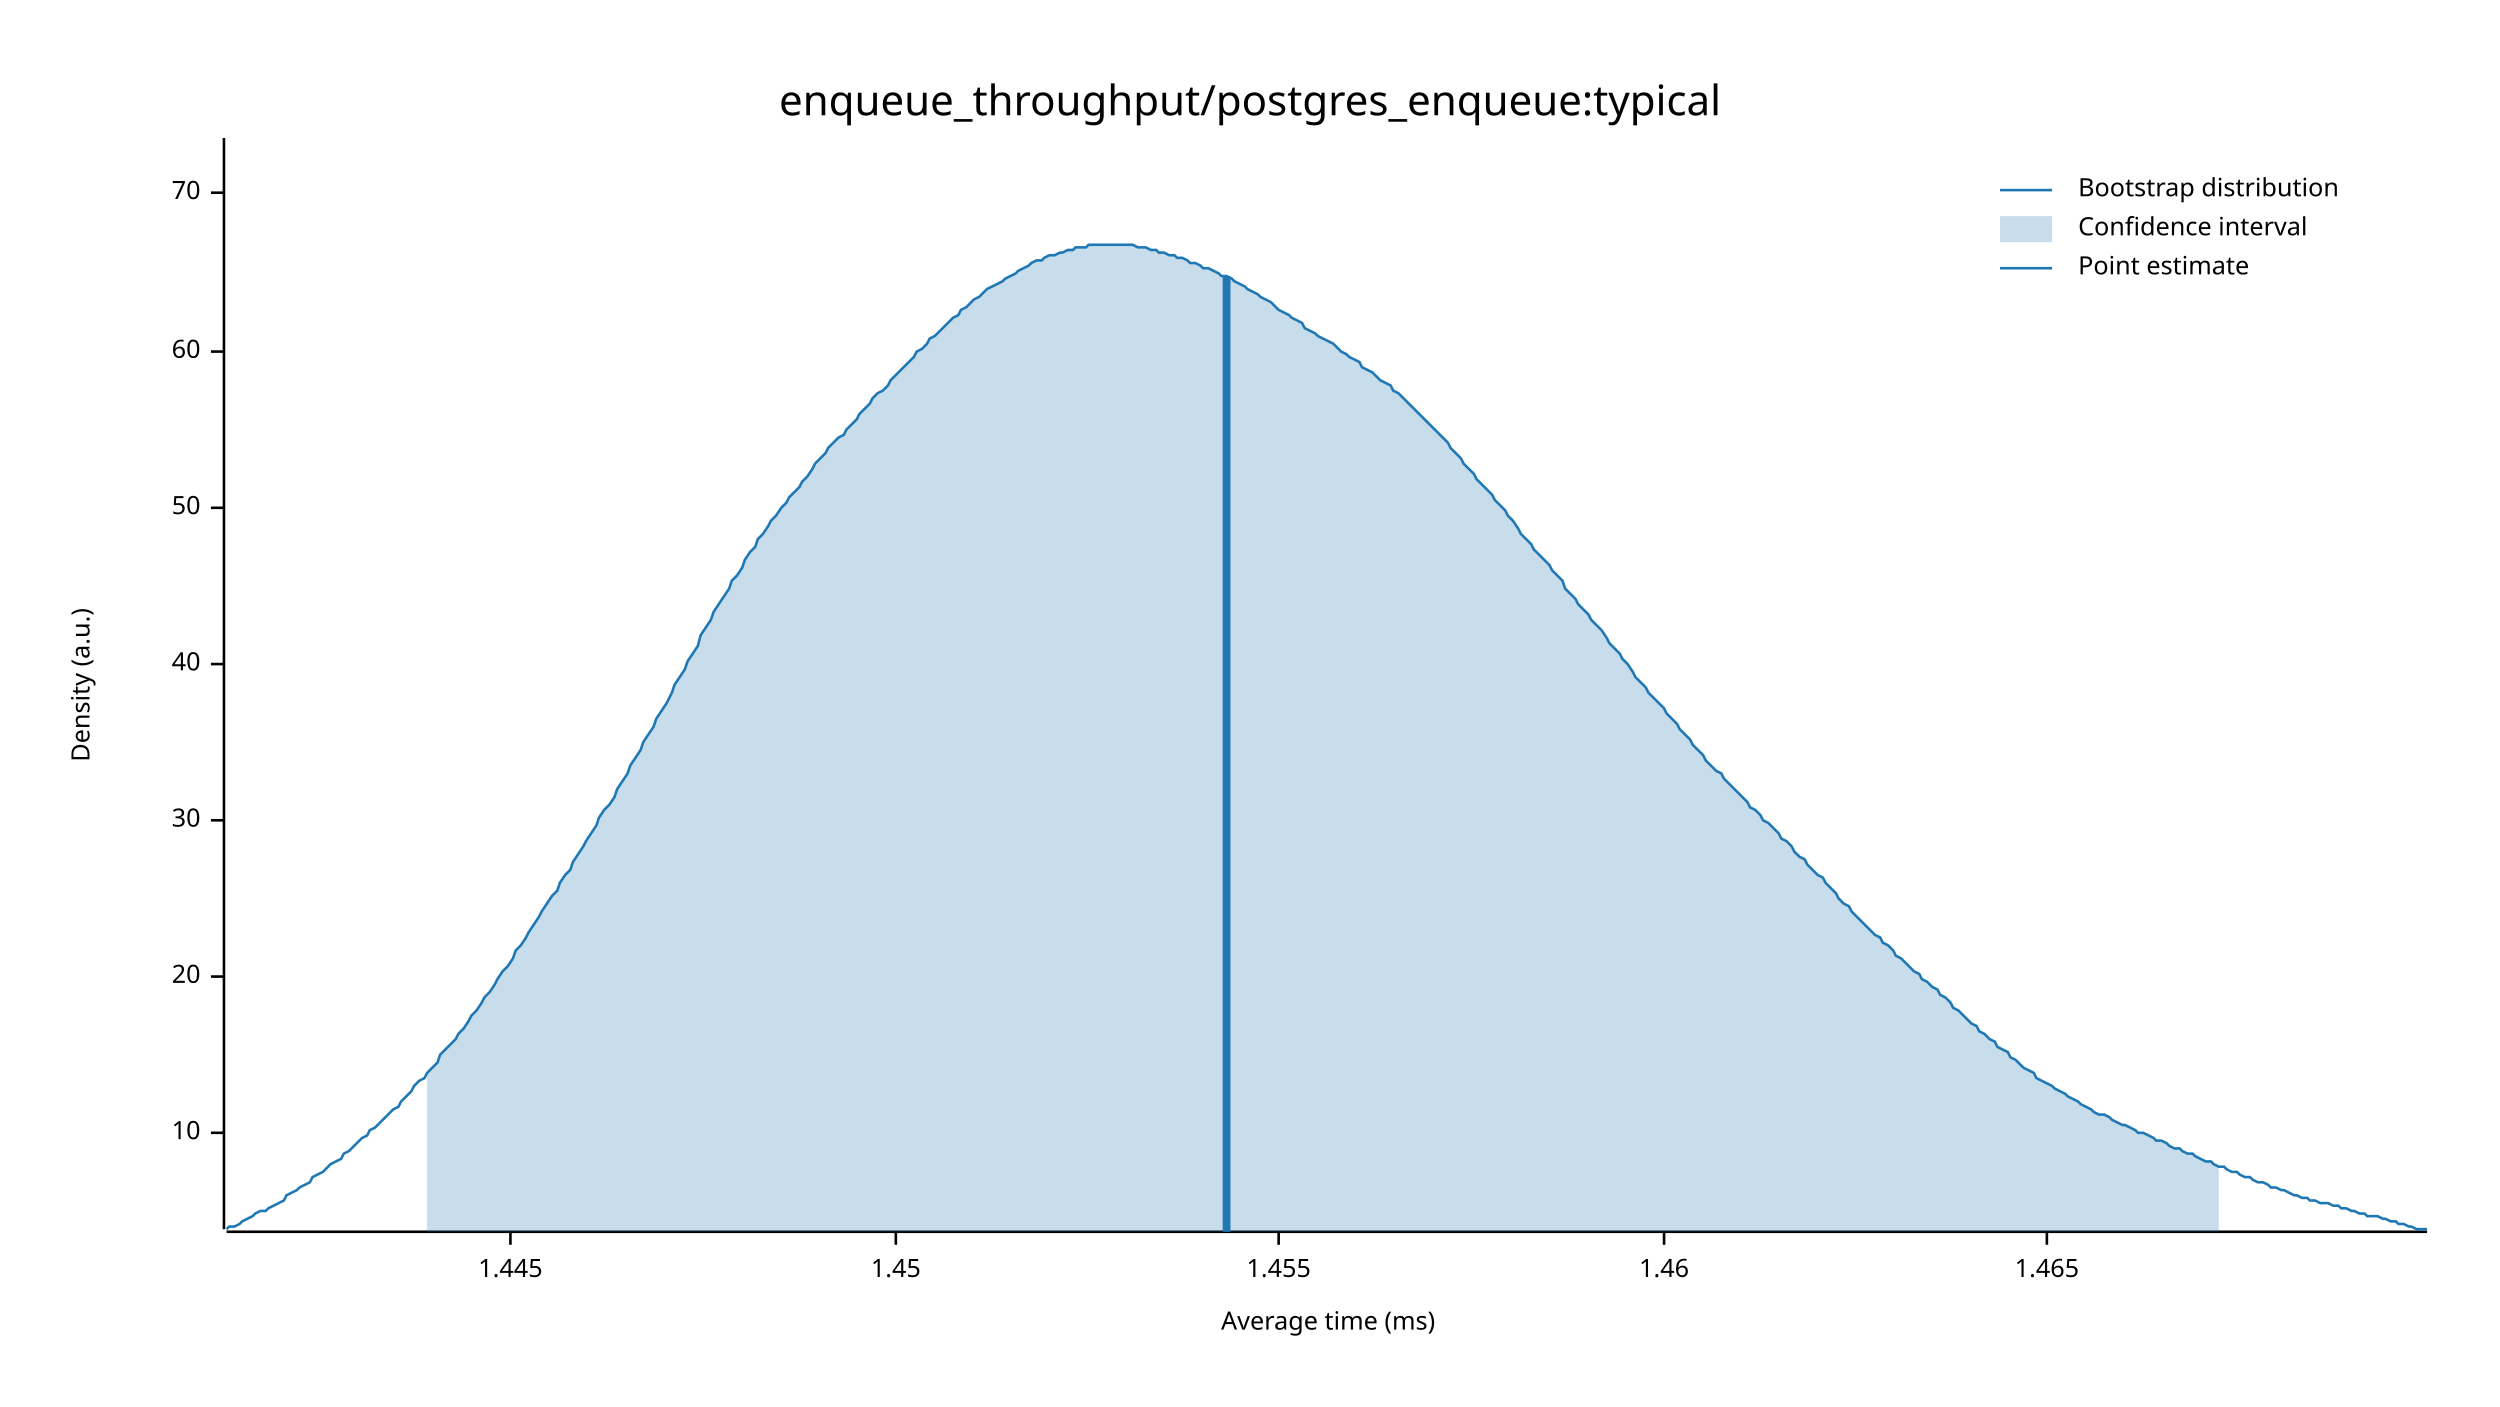
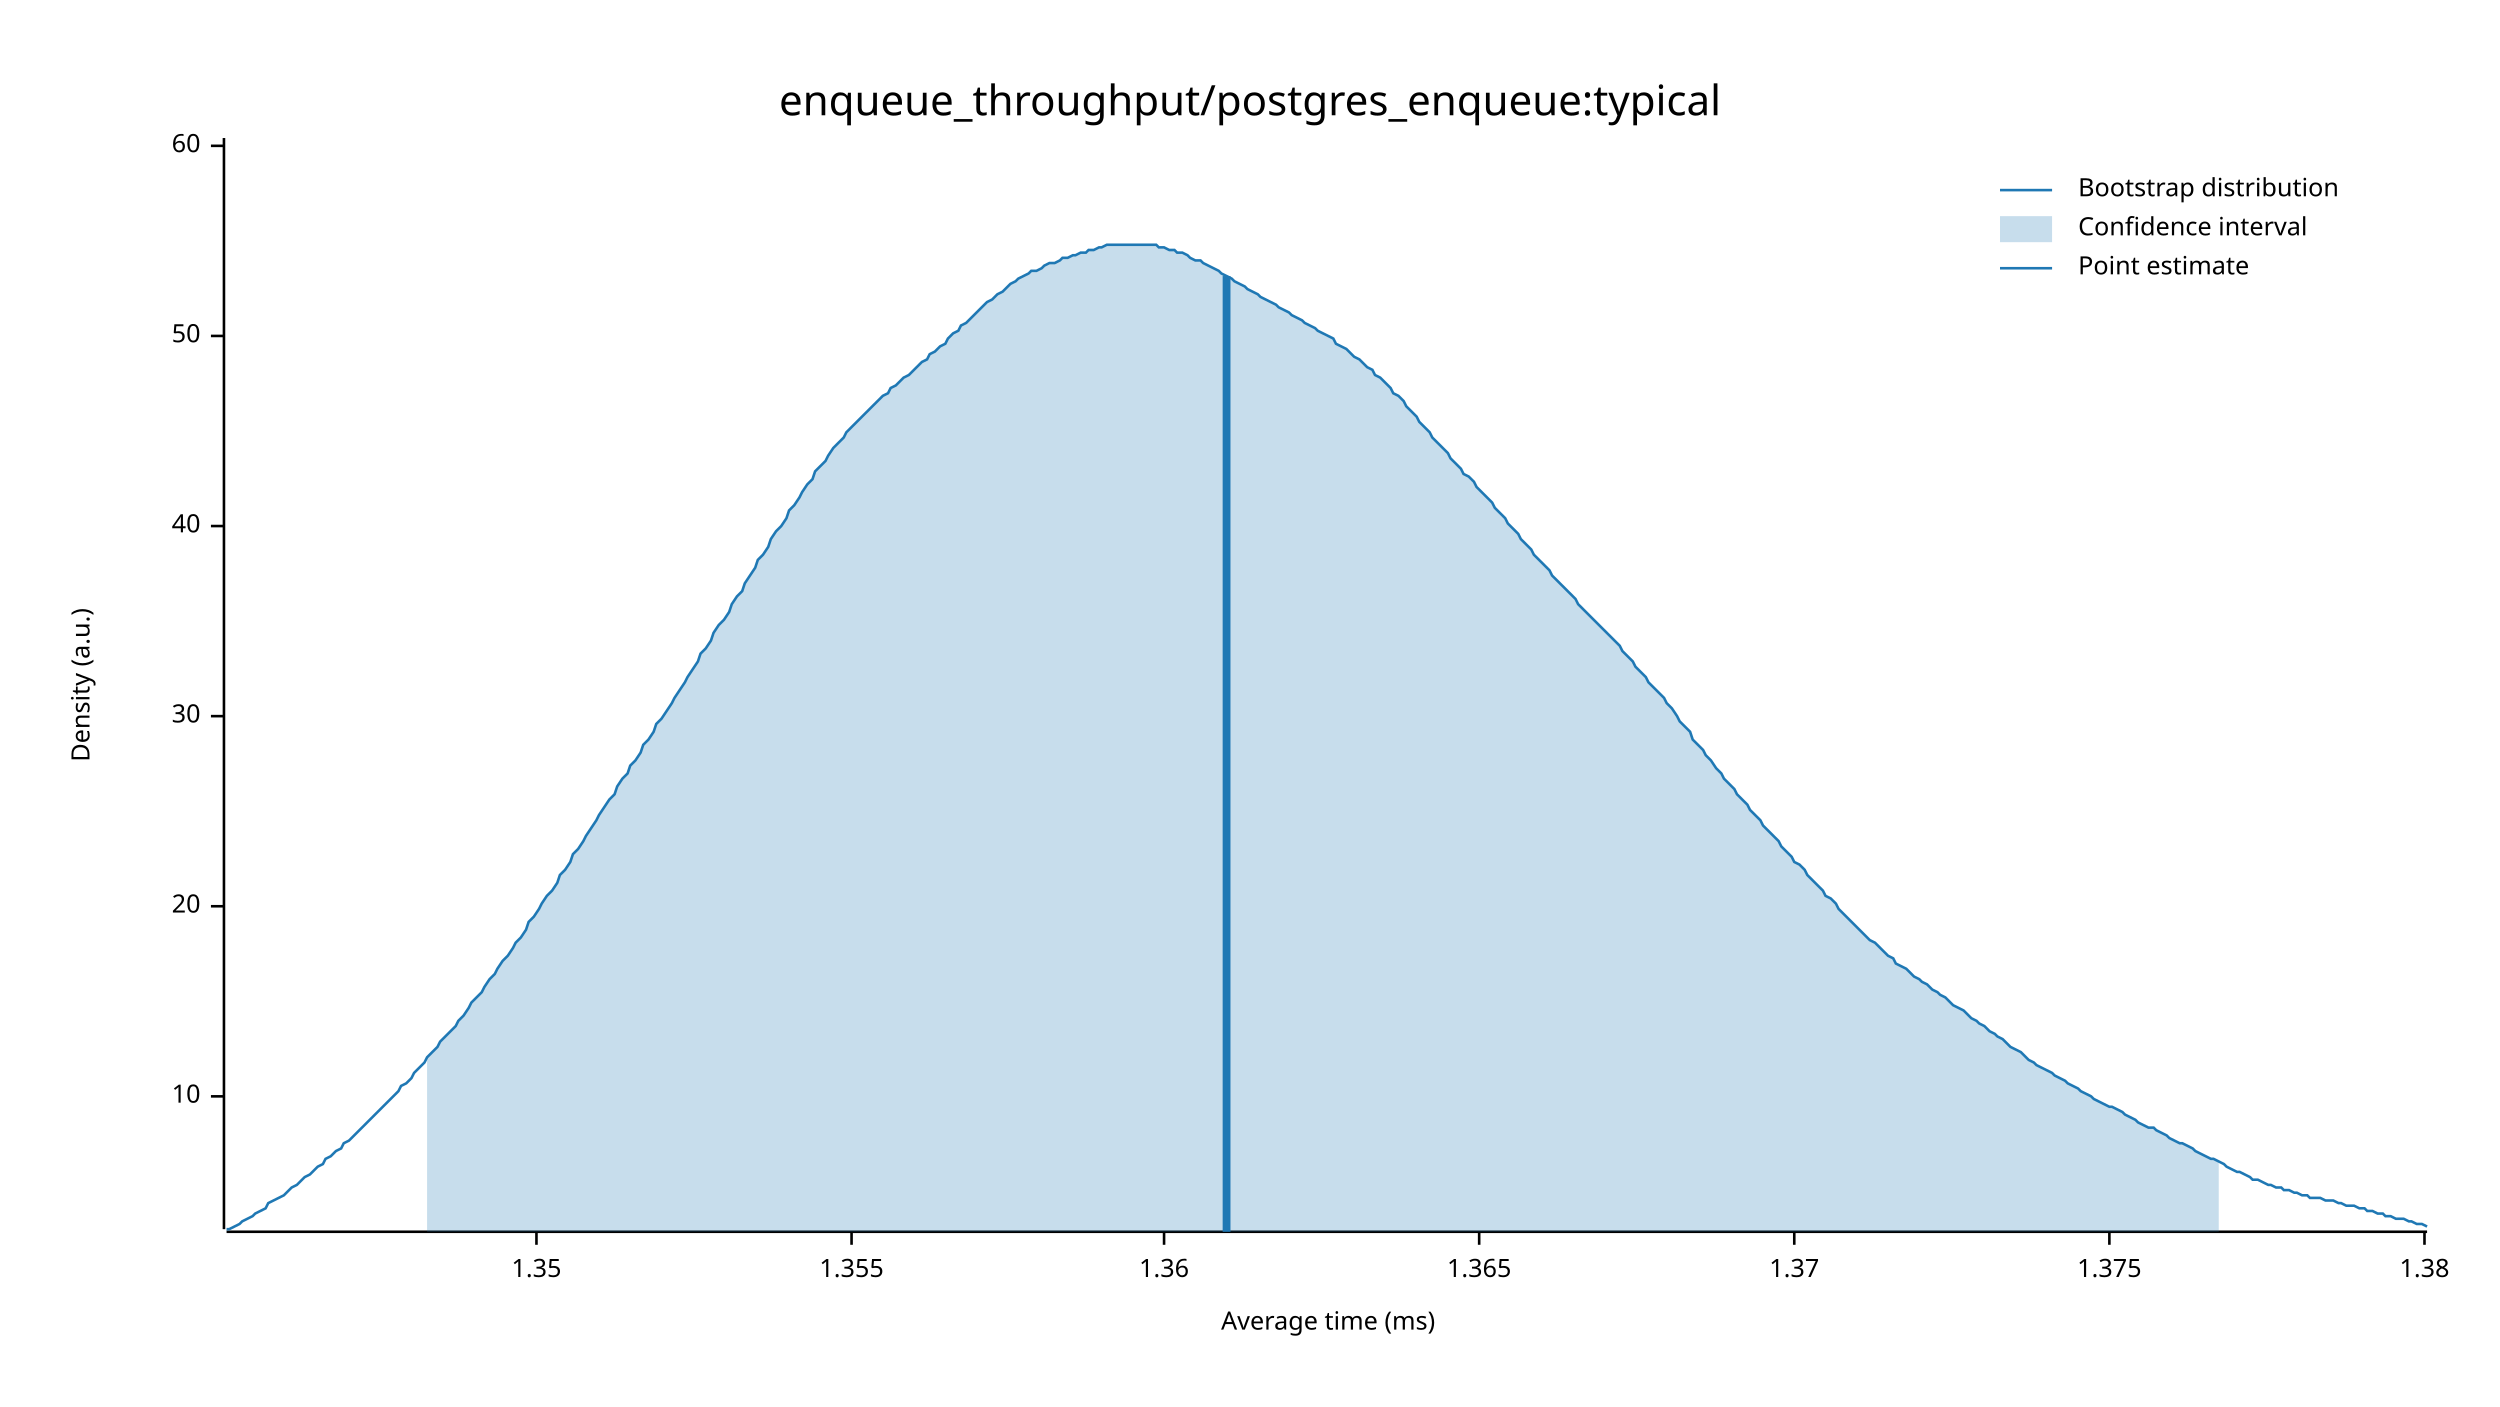
<svg xmlns="http://www.w3.org/2000/svg" width="960" height="540" viewBox="0 0 960 540">
  <text x="480" y="32" dy="0.76em" text-anchor="middle" font-family="sans-serif" font-size="16.129" opacity="1" fill="#000000">
enqueue_throughput/postgres_enqueue:typical
</text>
  <text x="27" y="263" dy="0.76em" text-anchor="middle" font-family="sans-serif" font-size="9.677" opacity="1" fill="#000000" transform="rotate(270, 27, 263)">
Density (a.u.)
</text>
  <text x="510" y="513" dy="-0.5ex" text-anchor="middle" font-family="sans-serif" font-size="9.677" opacity="1" fill="#000000">
Average time (ms)
</text>
  <polyline fill="none" opacity="1" stroke="#000000" stroke-width="1" points="86,53 86,472 " />
-   <text x="77" y="435" dy="0.5ex" text-anchor="end" font-family="sans-serif" font-size="9.677" opacity="1" fill="#000000">
+   <text x="77" y="421" dy="0.5ex" text-anchor="end" font-family="sans-serif" font-size="9.677" opacity="1" fill="#000000">
10
</text>
-   <polyline fill="none" opacity="1" stroke="#000000" stroke-width="1" points="81,435 86,435 " />
-   <text x="77" y="375" dy="0.5ex" text-anchor="end" font-family="sans-serif" font-size="9.677" opacity="1" fill="#000000">
+   <polyline fill="none" opacity="1" stroke="#000000" stroke-width="1" points="81,421 86,421 " />
+   <text x="77" y="348" dy="0.5ex" text-anchor="end" font-family="sans-serif" font-size="9.677" opacity="1" fill="#000000">
20
</text>
-   <polyline fill="none" opacity="1" stroke="#000000" stroke-width="1" points="81,375 86,375 " />
-   <text x="77" y="315" dy="0.5ex" text-anchor="end" font-family="sans-serif" font-size="9.677" opacity="1" fill="#000000">
+   <polyline fill="none" opacity="1" stroke="#000000" stroke-width="1" points="81,348 86,348 " />
+   <text x="77" y="275" dy="0.5ex" text-anchor="end" font-family="sans-serif" font-size="9.677" opacity="1" fill="#000000">
30
</text>
-   <polyline fill="none" opacity="1" stroke="#000000" stroke-width="1" points="81,315 86,315 " />
-   <text x="77" y="255" dy="0.5ex" text-anchor="end" font-family="sans-serif" font-size="9.677" opacity="1" fill="#000000">
+   <polyline fill="none" opacity="1" stroke="#000000" stroke-width="1" points="81,275 86,275 " />
+   <text x="77" y="202" dy="0.5ex" text-anchor="end" font-family="sans-serif" font-size="9.677" opacity="1" fill="#000000">
40
</text>
-   <polyline fill="none" opacity="1" stroke="#000000" stroke-width="1" points="81,255 86,255 " />
-   <text x="77" y="195" dy="0.5ex" text-anchor="end" font-family="sans-serif" font-size="9.677" opacity="1" fill="#000000">
+   <polyline fill="none" opacity="1" stroke="#000000" stroke-width="1" points="81,202 86,202 " />
+   <text x="77" y="129" dy="0.5ex" text-anchor="end" font-family="sans-serif" font-size="9.677" opacity="1" fill="#000000">
50
</text>
-   <polyline fill="none" opacity="1" stroke="#000000" stroke-width="1" points="81,195 86,195 " />
-   <text x="77" y="135" dy="0.5ex" text-anchor="end" font-family="sans-serif" font-size="9.677" opacity="1" fill="#000000">
+   <polyline fill="none" opacity="1" stroke="#000000" stroke-width="1" points="81,129 86,129 " />
+   <text x="77" y="56" dy="0.5ex" text-anchor="end" font-family="sans-serif" font-size="9.677" opacity="1" fill="#000000">
60
</text>
-   <polyline fill="none" opacity="1" stroke="#000000" stroke-width="1" points="81,135 86,135 " />
-   <text x="77" y="74" dy="0.5ex" text-anchor="end" font-family="sans-serif" font-size="9.677" opacity="1" fill="#000000">
- 70
+   <polyline fill="none" opacity="1" stroke="#000000" stroke-width="1" points="81,56 86,56 " />
+   <polyline fill="none" opacity="1" stroke="#000000" stroke-width="1" points="87,473 932,473 " />
+   <text x="206" y="483" dy="0.76em" text-anchor="middle" font-family="sans-serif" font-size="9.677" opacity="1" fill="#000000">
+ 1.35
</text>
-   <polyline fill="none" opacity="1" stroke="#000000" stroke-width="1" points="81,74 86,74 " />
-   <polyline fill="none" opacity="1" stroke="#000000" stroke-width="1" points="87,473 932,473 " />
-   <text x="196" y="483" dy="0.76em" text-anchor="middle" font-family="sans-serif" font-size="9.677" opacity="1" fill="#000000">
- 1.445
+   <polyline fill="none" opacity="1" stroke="#000000" stroke-width="1" points="206,473 206,478 " />
+   <text x="327" y="483" dy="0.76em" text-anchor="middle" font-family="sans-serif" font-size="9.677" opacity="1" fill="#000000">
+ 1.355
</text>
-   <polyline fill="none" opacity="1" stroke="#000000" stroke-width="1" points="196,473 196,478 " />
-   <text x="344" y="483" dy="0.76em" text-anchor="middle" font-family="sans-serif" font-size="9.677" opacity="1" fill="#000000">
- 1.45
+   <polyline fill="none" opacity="1" stroke="#000000" stroke-width="1" points="327,473 327,478 " />
+   <text x="447" y="483" dy="0.76em" text-anchor="middle" font-family="sans-serif" font-size="9.677" opacity="1" fill="#000000">
+ 1.36
</text>
-   <polyline fill="none" opacity="1" stroke="#000000" stroke-width="1" points="344,473 344,478 " />
-   <text x="491" y="483" dy="0.76em" text-anchor="middle" font-family="sans-serif" font-size="9.677" opacity="1" fill="#000000">
- 1.455
+   <polyline fill="none" opacity="1" stroke="#000000" stroke-width="1" points="447,473 447,478 " />
+   <text x="568" y="483" dy="0.76em" text-anchor="middle" font-family="sans-serif" font-size="9.677" opacity="1" fill="#000000">
+ 1.365
</text>
-   <polyline fill="none" opacity="1" stroke="#000000" stroke-width="1" points="491,473 491,478 " />
-   <text x="639" y="483" dy="0.76em" text-anchor="middle" font-family="sans-serif" font-size="9.677" opacity="1" fill="#000000">
- 1.46
+   <polyline fill="none" opacity="1" stroke="#000000" stroke-width="1" points="568,473 568,478 " />
+   <text x="689" y="483" dy="0.76em" text-anchor="middle" font-family="sans-serif" font-size="9.677" opacity="1" fill="#000000">
+ 1.37
</text>
-   <polyline fill="none" opacity="1" stroke="#000000" stroke-width="1" points="639,473 639,478 " />
-   <text x="786" y="483" dy="0.76em" text-anchor="middle" font-family="sans-serif" font-size="9.677" opacity="1" fill="#000000">
- 1.465
+   <polyline fill="none" opacity="1" stroke="#000000" stroke-width="1" points="689,473 689,478 " />
+   <text x="810" y="483" dy="0.76em" text-anchor="middle" font-family="sans-serif" font-size="9.677" opacity="1" fill="#000000">
+ 1.375
</text>
-   <polyline fill="none" opacity="1" stroke="#000000" stroke-width="1" points="786,473 786,478 " />
-   <polyline fill="none" opacity="1" stroke="#1F78B4" stroke-width="1" points="87,472 88,471 90,471 92,470 93,469 95,468 97,467 98,466 100,465 102,465 103,464 105,463 107,462 109,461 110,459 112,458 114,457 115,456 117,455 119,454 120,452 122,451 124,450 125,449 127,447 129,446 131,445 132,443 134,442 136,440 137,439 139,437 141,436 142,434 144,433 146,431 147,430 149,428 151,426 153,425 154,423 156,421 158,419 159,417 161,415 163,414 164,412 166,410 168,408 169,405 171,403 173,401 175,399 176,397 178,395 180,392 181,390 183,388 185,385 186,383 188,381 190,378 191,376 193,373 195,371 197,368 198,365 200,363 202,360 203,358 205,355 207,352 208,350 210,347 212,344 214,342 215,339 217,336 219,334 220,331 222,328 224,325 225,323 227,320 229,317 230,314 232,311 234,309 236,306 237,303 239,300 241,297 242,294 244,291 246,288 247,285 249,282 251,279 252,276 254,273 256,270 258,266 259,263 261,260 263,257 264,254 266,251 268,248 269,244 271,241 273,238 274,235 276,232 278,229 280,226 281,223 283,221 285,218 286,215 288,212 290,210 291,207 293,205 295,202 296,200 298,198 300,195 302,193 303,191 305,189 307,187 308,185 310,183 312,180 313,178 315,176 317,174 318,172 320,170 322,168 324,167 325,165 327,163 329,161 330,159 332,157 334,155 335,153 337,151 339,150 341,148 342,146 344,144 346,142 347,141 349,139 351,137 352,135 354,134 356,132 357,130 359,129 361,127 363,125 364,124 366,122 368,121 369,119 371,118 373,116 374,115 376,114 378,112 379,111 381,110 383,109 385,108 386,107 388,106 390,105 391,104 393,103 395,102 396,101 398,100 400,100 401,99 403,98 405,98 407,97 408,97 410,96 412,96 413,95 415,95 417,95 418,94 420,94 422,94 423,94 425,94 427,94 429,94 430,94 432,94 434,94 435,94 437,95 439,95 440,95 442,96 444,96 445,97 447,97 449,98 451,98 452,99 454,99 456,100 457,101 459,101 461,102 462,103 464,103 466,104 468,105 469,106 471,106 473,107 474,108 476,109 478,110 479,111 481,112 483,113 484,114 486,115 488,116 490,118 491,119 493,120 495,121 496,122 498,123 500,124 501,126 503,127 505,128 506,129 508,130 510,131 512,132 513,133 515,135 517,136 518,137 520,138 522,139 523,141 525,142 527,143 528,144 530,146 532,147 534,148 535,150 537,151 539,153 540,154 542,156 544,158 545,159 547,161 549,163 550,164 552,166 554,168 556,170 557,172 559,174 561,176 562,178 564,180 566,182 567,184 569,186 571,188 573,190 574,192 576,194 578,196 579,198 581,200 583,203 584,205 586,207 588,209 589,211 591,213 593,215 595,217 596,219 598,221 600,223 601,226 603,228 605,230 606,232 608,234 610,236 611,238 613,240 615,242 617,245 618,247 620,249 622,251 623,253 625,255 627,258 628,260 630,262 632,264 633,266 635,268 637,270 639,272 640,274 642,276 644,278 645,280 647,282 649,284 650,286 652,288 654,290 655,292 657,294 659,296 661,297 662,299 664,301 666,303 667,304 669,306 671,308 672,310 674,311 676,313 677,315 679,316 681,318 683,320 684,322 686,323 688,325 689,327 691,329 693,330 694,332 696,334 698,336 700,337 701,339 703,341 705,343 706,345 708,347 710,348 711,350 713,352 715,354 716,355 718,357 720,359 722,360 723,362 725,363 727,365 728,367 730,368 732,370 733,371 735,373 737,374 738,376 740,377 742,379 744,380 745,382 747,383 749,385 750,387 752,388 754,390 755,391 757,393 759,394 760,396 762,397 764,399 766,400 767,402 769,403 771,404 772,406 774,407 776,409 777,410 779,411 781,412 782,414 784,415 786,416 788,417 789,418 791,419 793,420 794,421 796,422 798,423 799,424 801,425 803,426 804,427 806,428 808,428 810,429 811,430 813,431 815,432 816,432 818,433 820,434 821,435 823,435 825,436 827,437 828,438 830,438 832,439 833,440 835,441 837,441 838,442 840,443 842,443 843,444 845,445 847,446 849,446 850,447 852,448 854,448 855,449 857,450 859,450 860,451 862,452 864,452 865,453 867,454 869,454 871,455 872,456 874,456 876,457 877,457 879,458 881,459 882,459 884,460 886,460 887,461 889,461 891,462 893,462 894,462 896,463 898,463 899,464 901,464 903,465 904,465 906,466 908,466 909,467 911,467 913,467 915,468 916,468 918,469 920,469 921,470 923,470 925,471 926,471 928,472 930,472 932,472 " />
-   <polygon opacity="0.25" fill="#1F78B4" points="164,412 166,410 168,408 169,405 171,403 173,401 175,399 176,397 178,395 180,392 181,390 183,388 185,385 186,383 188,381 190,378 191,376 193,373 195,371 197,368 198,365 200,363 202,360 203,358 205,355 207,352 208,350 210,347 212,344 214,342 215,339 217,336 219,334 220,331 222,328 224,325 225,323 227,320 229,317 230,314 232,311 234,309 236,306 237,303 239,300 241,297 242,294 244,291 246,288 247,285 249,282 251,279 252,276 254,273 256,270 258,266 259,263 261,260 263,257 264,254 266,251 268,248 269,244 271,241 273,238 274,235 276,232 278,229 280,226 281,223 283,221 285,218 286,215 288,212 290,210 291,207 293,205 295,202 296,200 298,198 300,195 302,193 303,191 305,189 307,187 308,185 310,183 312,180 313,178 315,176 317,174 318,172 320,170 322,168 324,167 325,165 327,163 329,161 330,159 332,157 334,155 335,153 337,151 339,150 341,148 342,146 344,144 346,142 347,141 349,139 351,137 352,135 354,134 356,132 357,130 359,129 361,127 363,125 364,124 366,122 368,121 369,119 371,118 373,116 374,115 376,114 378,112 379,111 381,110 383,109 385,108 386,107 388,106 390,105 391,104 393,103 395,102 396,101 398,100 400,100 401,99 403,98 405,98 407,97 408,97 410,96 412,96 413,95 415,95 417,95 418,94 420,94 422,94 423,94 425,94 427,94 429,94 430,94 432,94 434,94 435,94 437,95 439,95 440,95 442,96 444,96 445,97 447,97 449,98 451,98 452,99 454,99 456,100 457,101 459,101 461,102 462,103 464,103 466,104 468,105 469,106 471,106 473,107 474,108 476,109 478,110 479,111 481,112 483,113 484,114 486,115 488,116 490,118 491,119 493,120 495,121 496,122 498,123 500,124 501,126 503,127 505,128 506,129 508,130 510,131 512,132 513,133 515,135 517,136 518,137 520,138 522,139 523,141 525,142 527,143 528,144 530,146 532,147 534,148 535,150 537,151 539,153 540,154 542,156 544,158 545,159 547,161 549,163 550,164 552,166 554,168 556,170 557,172 559,174 561,176 562,178 564,180 566,182 567,184 569,186 571,188 573,190 574,192 576,194 578,196 579,198 581,200 583,203 584,205 586,207 588,209 589,211 591,213 593,215 595,217 596,219 598,221 600,223 601,226 603,228 605,230 606,232 608,234 610,236 611,238 613,240 615,242 617,245 618,247 620,249 622,251 623,253 625,255 627,258 628,260 630,262 632,264 633,266 635,268 637,270 639,272 640,274 642,276 644,278 645,280 647,282 649,284 650,286 652,288 654,290 655,292 657,294 659,296 661,297 662,299 664,301 666,303 667,304 669,306 671,308 672,310 674,311 676,313 677,315 679,316 681,318 683,320 684,322 686,323 688,325 689,327 691,329 693,330 694,332 696,334 698,336 700,337 701,339 703,341 705,343 706,345 708,347 710,348 711,350 713,352 715,354 716,355 718,357 720,359 722,360 723,362 725,363 727,365 728,367 730,368 732,370 733,371 735,373 737,374 738,376 740,377 742,379 744,380 745,382 747,383 749,385 750,387 752,388 754,390 755,391 757,393 759,394 760,396 762,397 764,399 766,400 767,402 769,403 771,404 772,406 774,407 776,409 777,410 779,411 781,412 782,414 784,415 786,416 788,417 789,418 791,419 793,420 794,421 796,422 798,423 799,424 801,425 803,426 804,427 806,428 808,428 810,429 811,430 813,431 815,432 816,432 818,433 820,434 821,435 823,435 825,436 827,437 828,438 830,438 832,439 833,440 835,441 837,441 838,442 840,443 842,443 843,444 845,445 847,446 849,446 850,447 852,448 852,473 164,473 " />
+   <polyline fill="none" opacity="1" stroke="#000000" stroke-width="1" points="810,473 810,478 " />
+   <text x="931" y="483" dy="0.76em" text-anchor="middle" font-family="sans-serif" font-size="9.677" opacity="1" fill="#000000">
+ 1.38
+ </text>
+   <polyline fill="none" opacity="1" stroke="#000000" stroke-width="1" points="931,473 931,478 " />
+   <polyline fill="none" opacity="1" stroke="#1F78B4" stroke-width="1" points="87,472 88,472 90,471 92,470 93,469 95,468 97,467 98,466 100,465 102,464 103,462 105,461 107,460 109,459 110,458 112,456 114,455 115,454 117,452 119,451 120,450 122,448 124,447 125,445 127,444 129,442 131,441 132,439 134,438 136,436 137,435 139,433 141,431 142,430 144,428 146,426 147,425 149,423 151,421 153,419 154,417 156,416 158,414 159,412 161,410 163,408 164,406 166,404 168,402 169,400 171,398 173,396 175,394 176,392 178,390 180,387 181,385 183,383 185,381 186,379 188,376 190,374 191,372 193,369 195,367 197,364 198,362 200,360 202,357 203,354 205,352 207,349 208,347 210,344 212,342 214,339 215,336 217,334 219,331 220,328 222,326 224,323 225,321 227,318 229,315 230,313 232,310 234,307 236,305 237,302 239,299 241,297 242,294 244,292 246,289 247,286 249,284 251,281 252,278 254,276 256,273 258,270 259,268 261,265 263,262 264,260 266,257 268,254 269,251 271,249 273,246 274,243 276,240 278,238 280,235 281,232 283,229 285,227 286,224 288,221 290,218 291,215 293,213 295,210 296,207 298,204 300,202 302,199 303,196 305,194 307,191 308,189 310,186 312,184 313,181 315,179 317,177 318,175 320,172 322,170 324,168 325,166 327,164 329,162 330,161 332,159 334,157 335,156 337,154 339,152 341,151 342,149 344,148 346,146 347,145 349,144 351,142 352,141 354,139 356,138 357,136 359,135 361,133 363,132 364,130 366,128 368,127 369,125 371,124 373,122 374,121 376,119 378,117 379,116 381,115 383,113 385,112 386,111 388,109 390,108 391,107 393,106 395,105 396,104 398,104 400,103 401,102 403,101 405,101 407,100 408,99 410,99 412,98 413,98 415,97 417,97 418,96 420,96 422,95 423,95 425,94 427,94 429,94 430,94 432,94 434,94 435,94 437,94 439,94 440,94 442,94 444,94 445,95 447,95 449,96 451,96 452,97 454,97 456,98 457,99 459,100 461,100 462,101 464,102 466,103 468,104 469,105 471,106 473,107 474,108 476,109 478,110 479,111 481,112 483,113 484,114 486,115 488,116 490,117 491,118 493,119 495,120 496,121 498,122 500,123 501,124 503,125 505,126 506,127 508,128 510,129 512,130 513,132 515,133 517,134 518,135 520,137 522,138 523,139 525,141 527,142 528,144 530,145 532,147 534,149 535,151 537,152 539,154 540,156 542,158 544,160 545,162 547,164 549,166 550,168 552,170 554,172 556,174 557,176 559,178 561,180 562,182 564,183 566,185 567,187 569,189 571,191 573,193 574,195 576,197 578,199 579,201 581,203 583,205 584,207 586,209 588,211 589,213 591,215 593,217 595,219 596,221 598,223 600,225 601,226 603,228 605,230 606,232 608,234 610,236 611,237 613,239 615,241 617,243 618,244 620,246 622,248 623,250 625,252 627,254 628,256 630,258 632,260 633,262 635,264 637,266 639,268 640,270 642,272 644,275 645,277 647,279 649,281 650,284 652,286 654,288 655,290 657,292 659,295 661,297 662,299 664,301 666,303 667,305 669,307 671,309 672,311 674,313 676,315 677,317 679,319 681,321 683,323 684,325 686,327 688,329 689,331 691,332 693,334 694,336 696,338 698,340 700,342 701,344 703,345 705,347 706,349 708,351 710,353 711,354 713,356 715,358 716,359 718,361 720,362 722,364 723,365 725,367 727,368 728,370 730,371 732,372 733,373 735,375 737,376 738,377 740,378 742,380 744,381 745,382 747,383 749,385 750,386 752,387 754,388 755,389 757,391 759,392 760,393 762,394 764,396 766,397 767,398 769,399 771,401 772,402 774,403 776,404 777,405 779,407 781,408 782,409 784,410 786,411 788,412 789,413 791,414 793,415 794,416 796,417 798,418 799,419 801,420 803,421 804,422 806,423 808,424 810,425 811,425 813,426 815,427 816,428 818,429 820,430 821,431 823,432 825,433 827,433 828,434 830,435 832,436 833,437 835,438 837,439 838,439 840,440 842,441 843,442 845,443 847,444 849,445 850,445 852,446 854,447 855,448 857,449 859,450 860,450 862,451 864,452 865,453 867,453 869,454 871,455 872,455 874,456 876,456 877,457 879,457 881,458 882,458 884,459 886,459 887,460 889,460 891,460 893,461 894,461 896,461 898,462 899,462 901,463 903,463 904,463 906,464 908,464 909,465 911,465 913,466 915,466 916,467 918,467 920,468 921,468 923,468 925,469 926,469 928,470 930,470 932,471 " />
+   <polygon opacity="0.25" fill="#1F78B4" points="164,406 166,404 168,402 169,400 171,398 173,396 175,394 176,392 178,390 180,387 181,385 183,383 185,381 186,379 188,376 190,374 191,372 193,369 195,367 197,364 198,362 200,360 202,357 203,354 205,352 207,349 208,347 210,344 212,342 214,339 215,336 217,334 219,331 220,328 222,326 224,323 225,321 227,318 229,315 230,313 232,310 234,307 236,305 237,302 239,299 241,297 242,294 244,292 246,289 247,286 249,284 251,281 252,278 254,276 256,273 258,270 259,268 261,265 263,262 264,260 266,257 268,254 269,251 271,249 273,246 274,243 276,240 278,238 280,235 281,232 283,229 285,227 286,224 288,221 290,218 291,215 293,213 295,210 296,207 298,204 300,202 302,199 303,196 305,194 307,191 308,189 310,186 312,184 313,181 315,179 317,177 318,175 320,172 322,170 324,168 325,166 327,164 329,162 330,161 332,159 334,157 335,156 337,154 339,152 341,151 342,149 344,148 346,146 347,145 349,144 351,142 352,141 354,139 356,138 357,136 359,135 361,133 363,132 364,130 366,128 368,127 369,125 371,124 373,122 374,121 376,119 378,117 379,116 381,115 383,113 385,112 386,111 388,109 390,108 391,107 393,106 395,105 396,104 398,104 400,103 401,102 403,101 405,101 407,100 408,99 410,99 412,98 413,98 415,97 417,97 418,96 420,96 422,95 423,95 425,94 427,94 429,94 430,94 432,94 434,94 435,94 437,94 439,94 440,94 442,94 444,94 445,95 447,95 449,96 451,96 452,97 454,97 456,98 457,99 459,100 461,100 462,101 464,102 466,103 468,104 469,105 471,106 473,107 474,108 476,109 478,110 479,111 481,112 483,113 484,114 486,115 488,116 490,117 491,118 493,119 495,120 496,121 498,122 500,123 501,124 503,125 505,126 506,127 508,128 510,129 512,130 513,132 515,133 517,134 518,135 520,137 522,138 523,139 525,141 527,142 528,144 530,145 532,147 534,149 535,151 537,152 539,154 540,156 542,158 544,160 545,162 547,164 549,166 550,168 552,170 554,172 556,174 557,176 559,178 561,180 562,182 564,183 566,185 567,187 569,189 571,191 573,193 574,195 576,197 578,199 579,201 581,203 583,205 584,207 586,209 588,211 589,213 591,215 593,217 595,219 596,221 598,223 600,225 601,226 603,228 605,230 606,232 608,234 610,236 611,237 613,239 615,241 617,243 618,244 620,246 622,248 623,250 625,252 627,254 628,256 630,258 632,260 633,262 635,264 637,266 639,268 640,270 642,272 644,275 645,277 647,279 649,281 650,284 652,286 654,288 655,290 657,292 659,295 661,297 662,299 664,301 666,303 667,305 669,307 671,309 672,311 674,313 676,315 677,317 679,319 681,321 683,323 684,325 686,327 688,329 689,331 691,332 693,334 694,336 696,338 698,340 700,342 701,344 703,345 705,347 706,349 708,351 710,353 711,354 713,356 715,358 716,359 718,361 720,362 722,364 723,365 725,367 727,368 728,370 730,371 732,372 733,373 735,375 737,376 738,377 740,378 742,380 744,381 745,382 747,383 749,385 750,386 752,387 754,388 755,389 757,391 759,392 760,393 762,394 764,396 766,397 767,398 769,399 771,401 772,402 774,403 776,404 777,405 779,407 781,408 782,409 784,410 786,411 788,412 789,413 791,414 793,415 794,416 796,417 798,418 799,419 801,420 803,421 804,422 806,423 808,424 810,425 811,425 813,426 815,427 816,428 818,429 820,430 821,431 823,432 825,433 827,433 828,434 830,435 832,436 833,437 835,438 837,439 838,439 840,440 842,441 843,442 845,443 847,444 849,445 850,445 852,446 852,473 164,473 " />
  <polyline fill="none" opacity="1" stroke="#1F78B4" stroke-width="3" points="471,473 471,106 " />
  <text x="798" y="68" dy="0.76em" text-anchor="start" font-family="sans-serif" font-size="9.677" opacity="1" fill="#000000">
Bootstrap distribution
</text>
  <text x="798" y="83" dy="0.76em" text-anchor="start" font-family="sans-serif" font-size="9.677" opacity="1" fill="#000000">
Confidence interval
</text>
  <text x="798" y="98" dy="0.76em" text-anchor="start" font-family="sans-serif" font-size="9.677" opacity="1" fill="#000000">
Point estimate
</text>
  <polyline fill="none" opacity="1" stroke="#1F78B4" stroke-width="1" points="768,73 788,73 " />
  <rect x="768" y="83" width="20" height="10" opacity="0.25" fill="#1F78B4" stroke="none" />
  <polyline fill="none" opacity="1" stroke="#1F78B4" stroke-width="1" points="768,103 788,103 " />
</svg>
